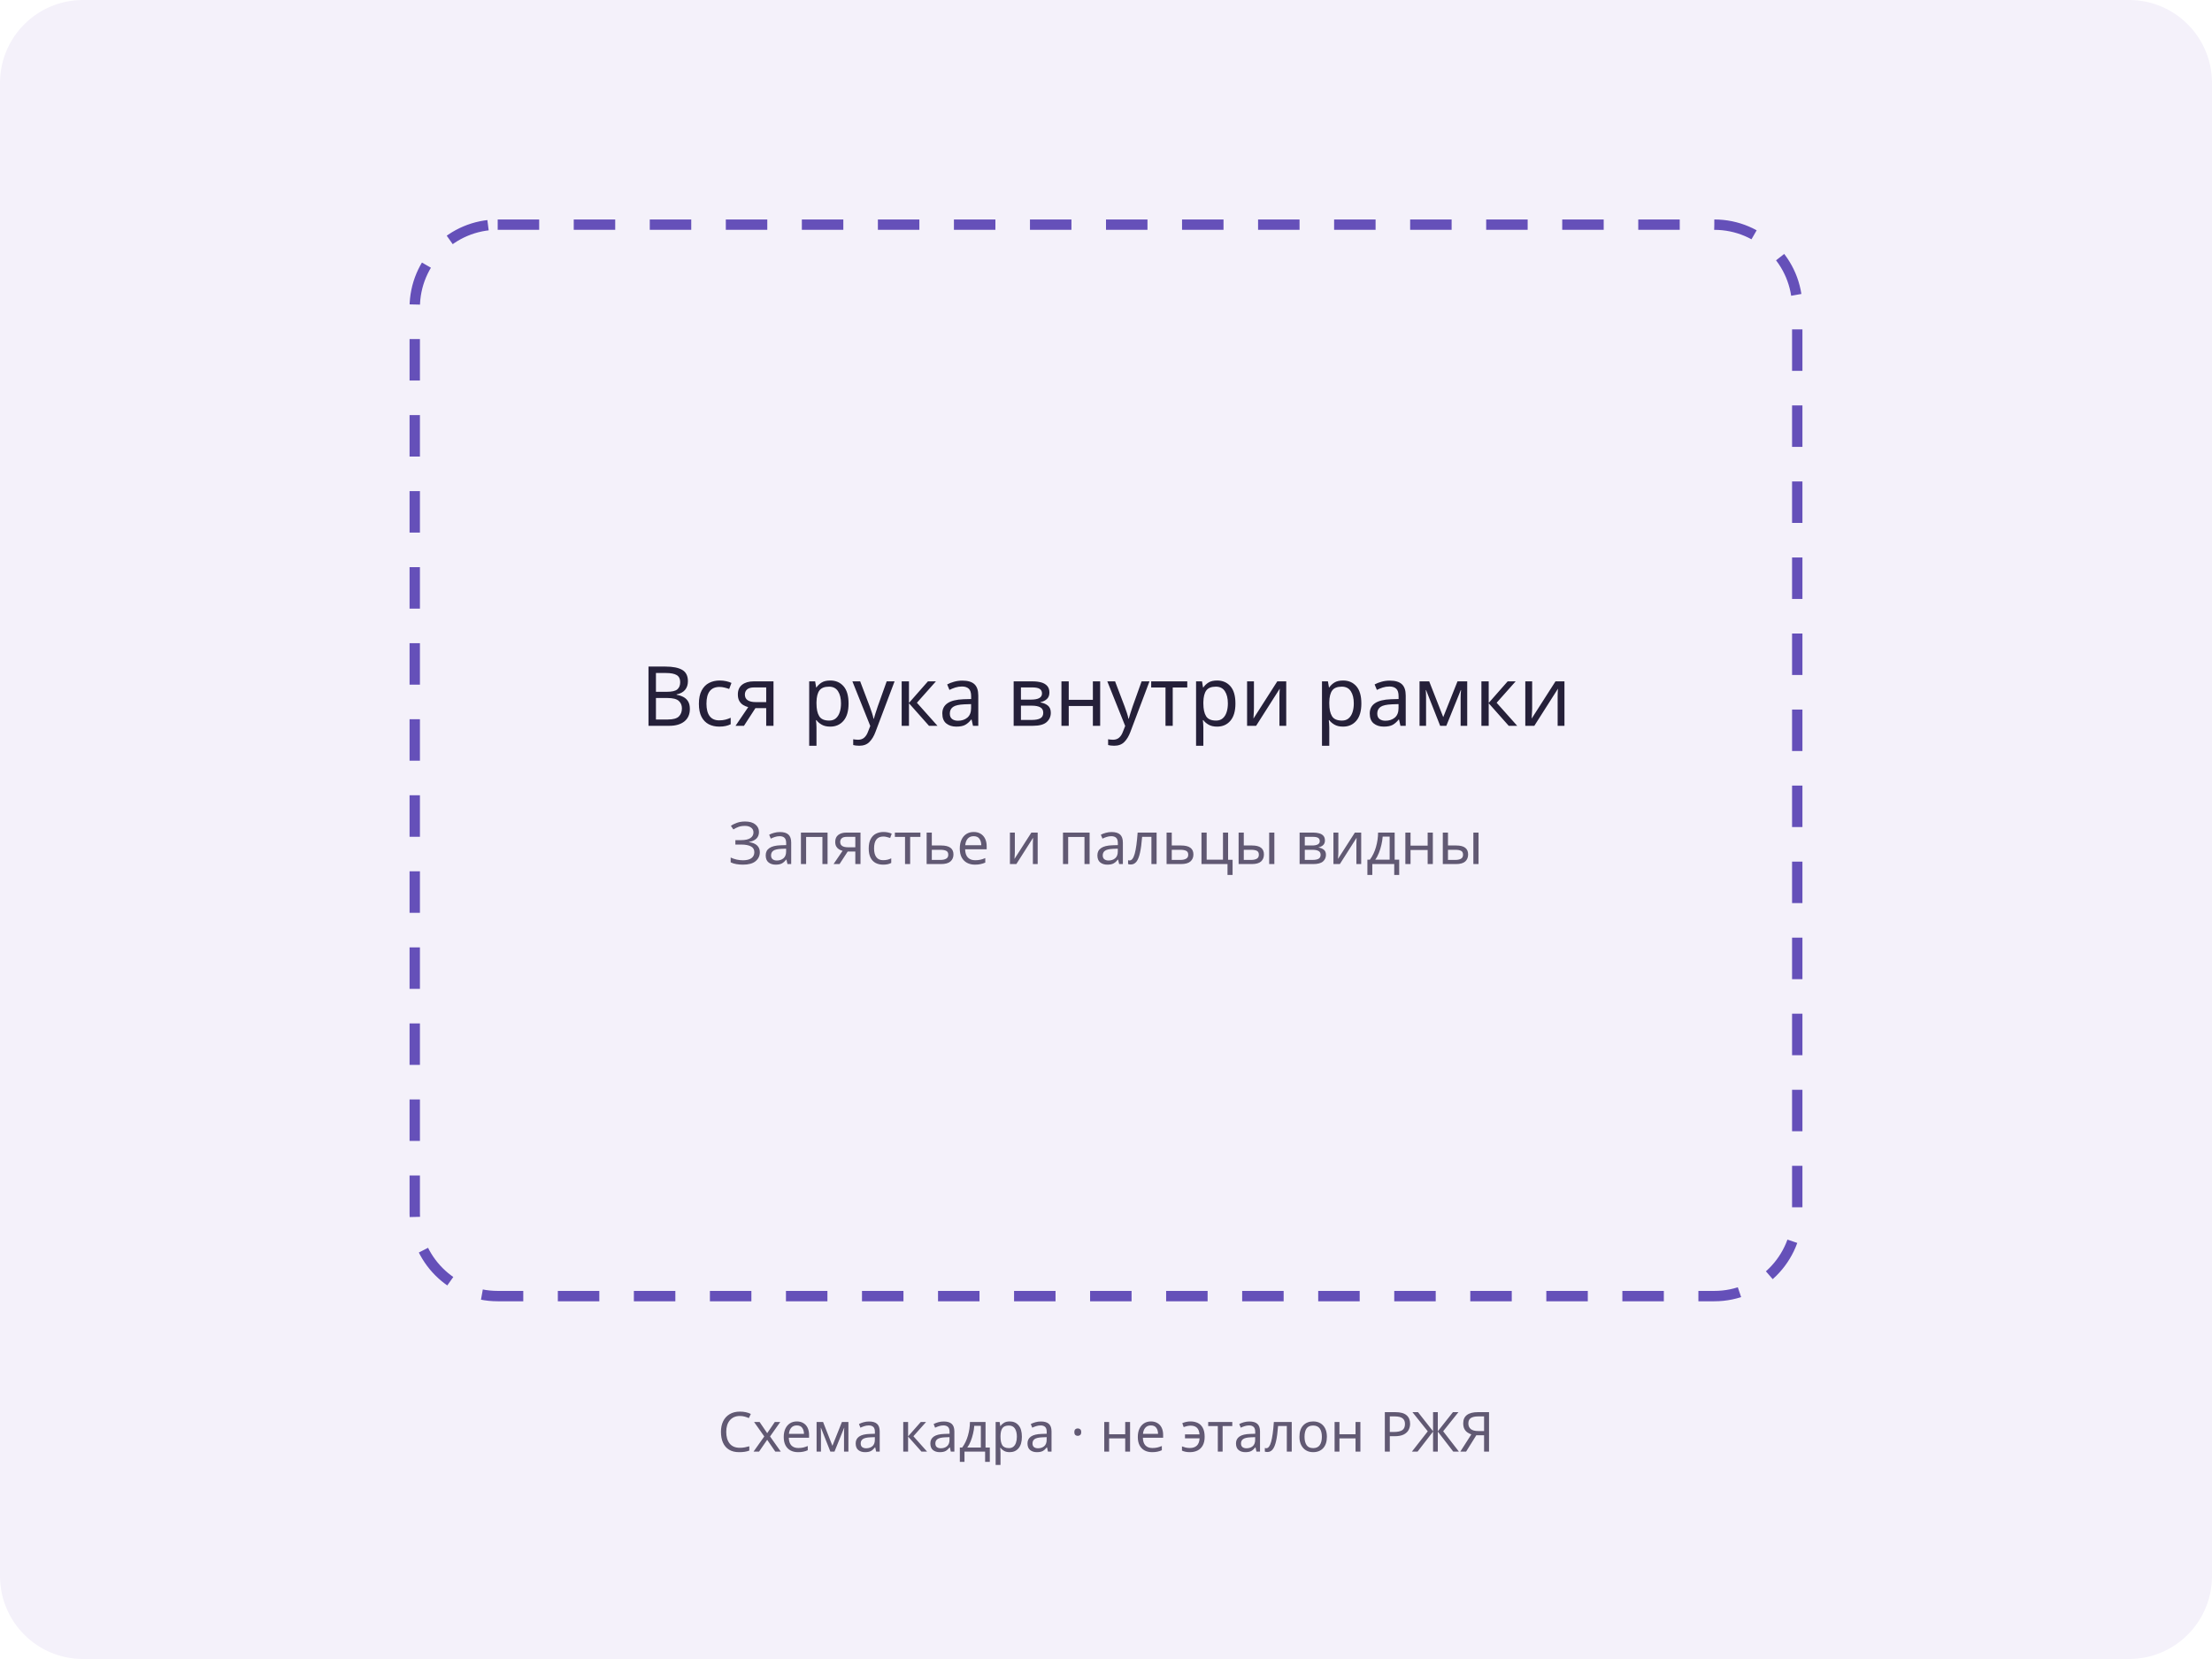
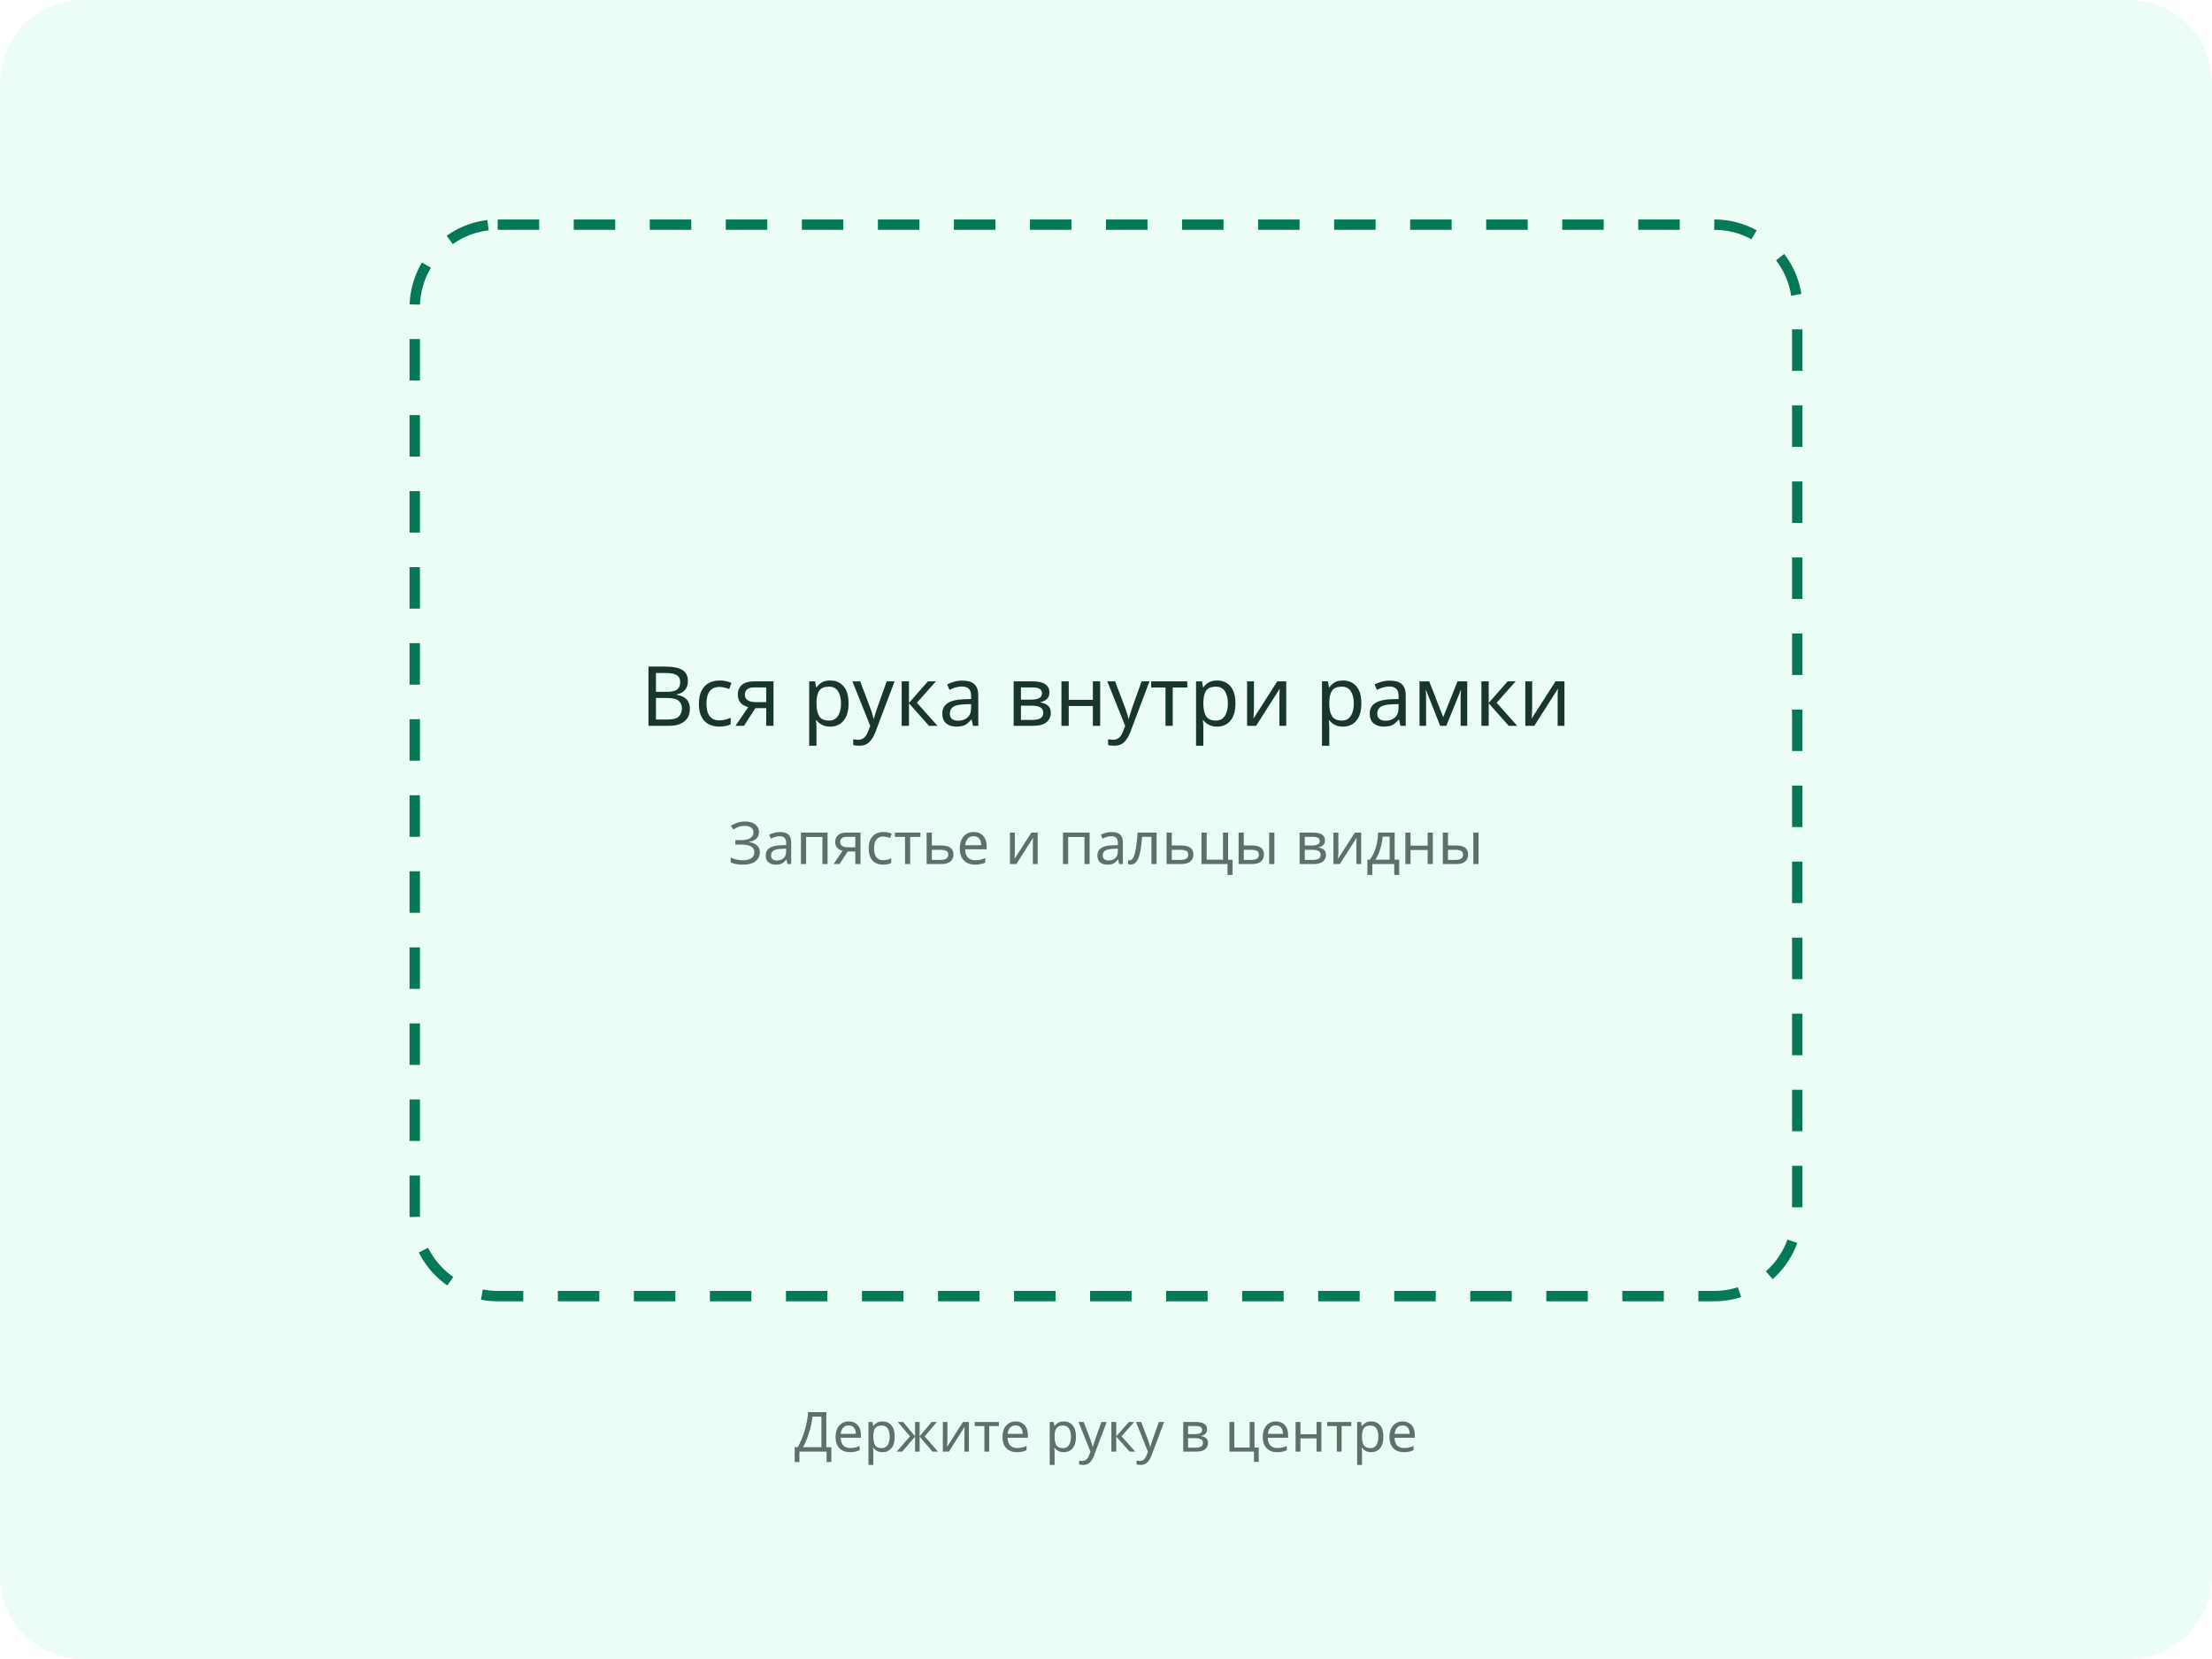
- <svg xmlns="http://www.w3.org/2000/svg" width="640" height="480" viewBox="0 0 640 480" role="img" aria-label="Область камеры, не жест РЖЯ">
-   <rect width="640" height="480" rx="24" fill="#f4f1fa" />
-   <rect x="120" y="65" width="400" height="310" rx="24" fill="none" stroke="#6550b9" stroke-width="3" stroke-dasharray="12 10" />
-   <text x="320" y="210" text-anchor="middle" font-family="sans-serif" font-size="24" fill="#252039">Вся рука внутри рамки</text>
-   <text x="320" y="250" text-anchor="middle" font-family="sans-serif" font-size="17" fill="#615973">Запястье и пальцы видны</text>
-   <text x="320" y="420" text-anchor="middle" font-family="sans-serif" font-size="16" fill="#615973">Схема кадра · не эталон РЖЯ</text>
+ <svg xmlns="http://www.w3.org/2000/svg" width="640" height="480" viewBox="0 0 640 480" role="img" aria-label="Область камеры, не жест русского жестового языка">
+   <rect width="640" height="480" rx="24" fill="#ecfdf5" />
+   <rect x="120" y="65" width="400" height="310" rx="24" fill="none" stroke="#047857" stroke-width="3" stroke-dasharray="12 10" />
+   <text x="320" y="210" text-anchor="middle" font-family="sans-serif" font-size="24" fill="#19362d">Вся рука внутри рамки</text>
+   <text x="320" y="250" text-anchor="middle" font-family="sans-serif" font-size="17" fill="#5d7168">Запястье и пальцы видны</text>
+   <text x="320" y="420" text-anchor="middle" font-family="sans-serif" font-size="16" fill="#5d7168">Держите руку в центре</text>
</svg>
